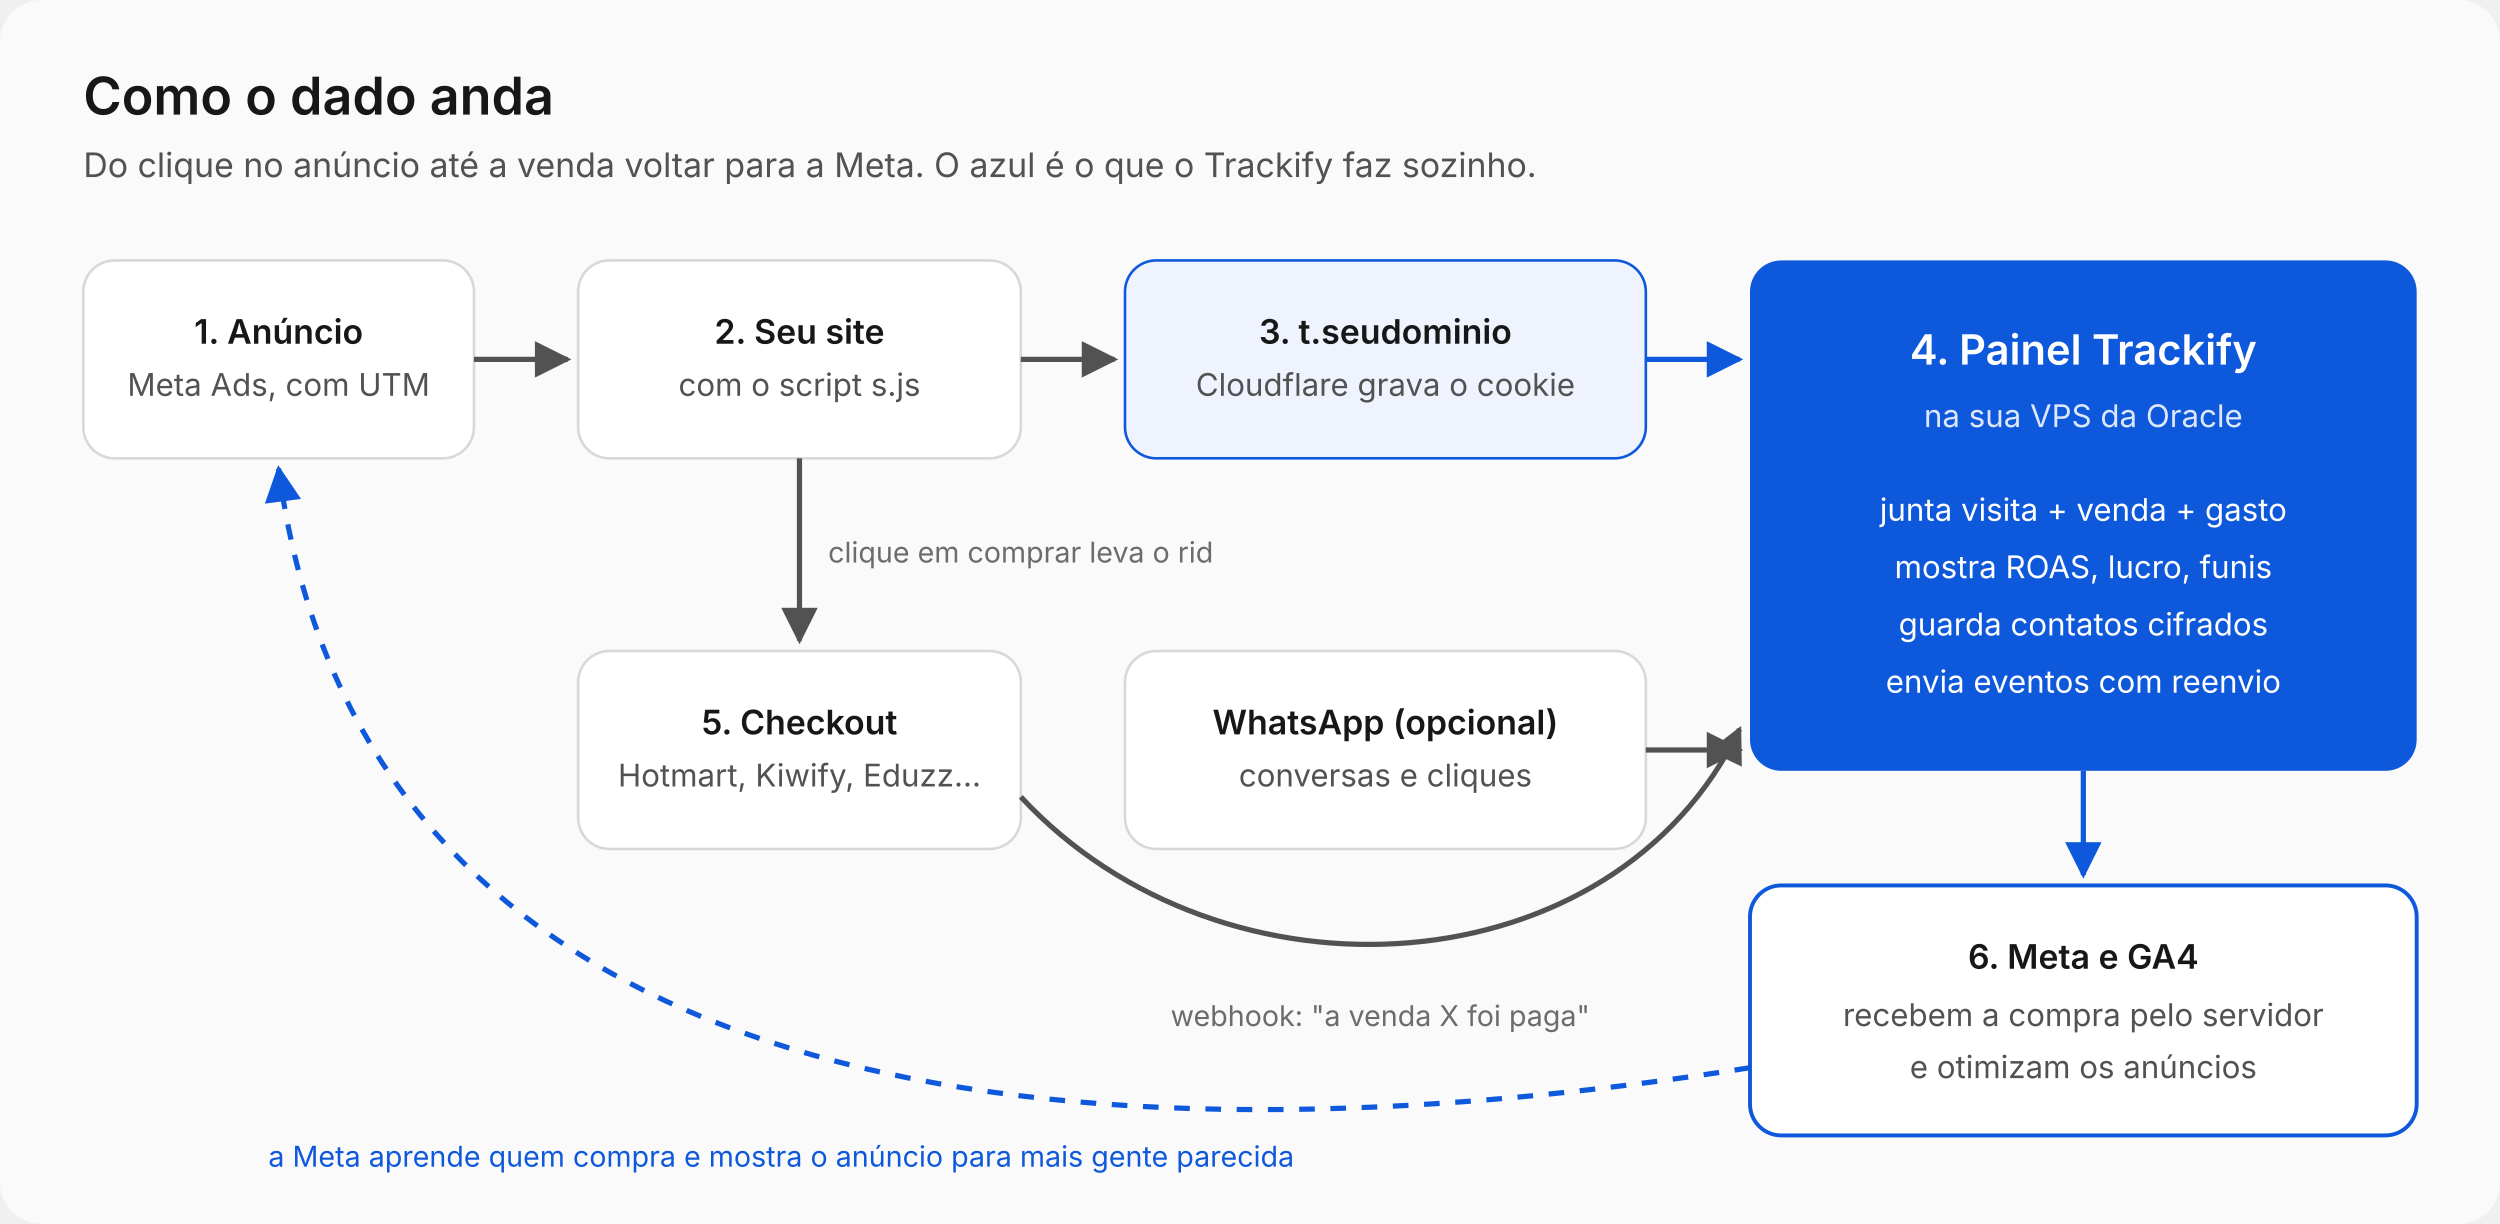
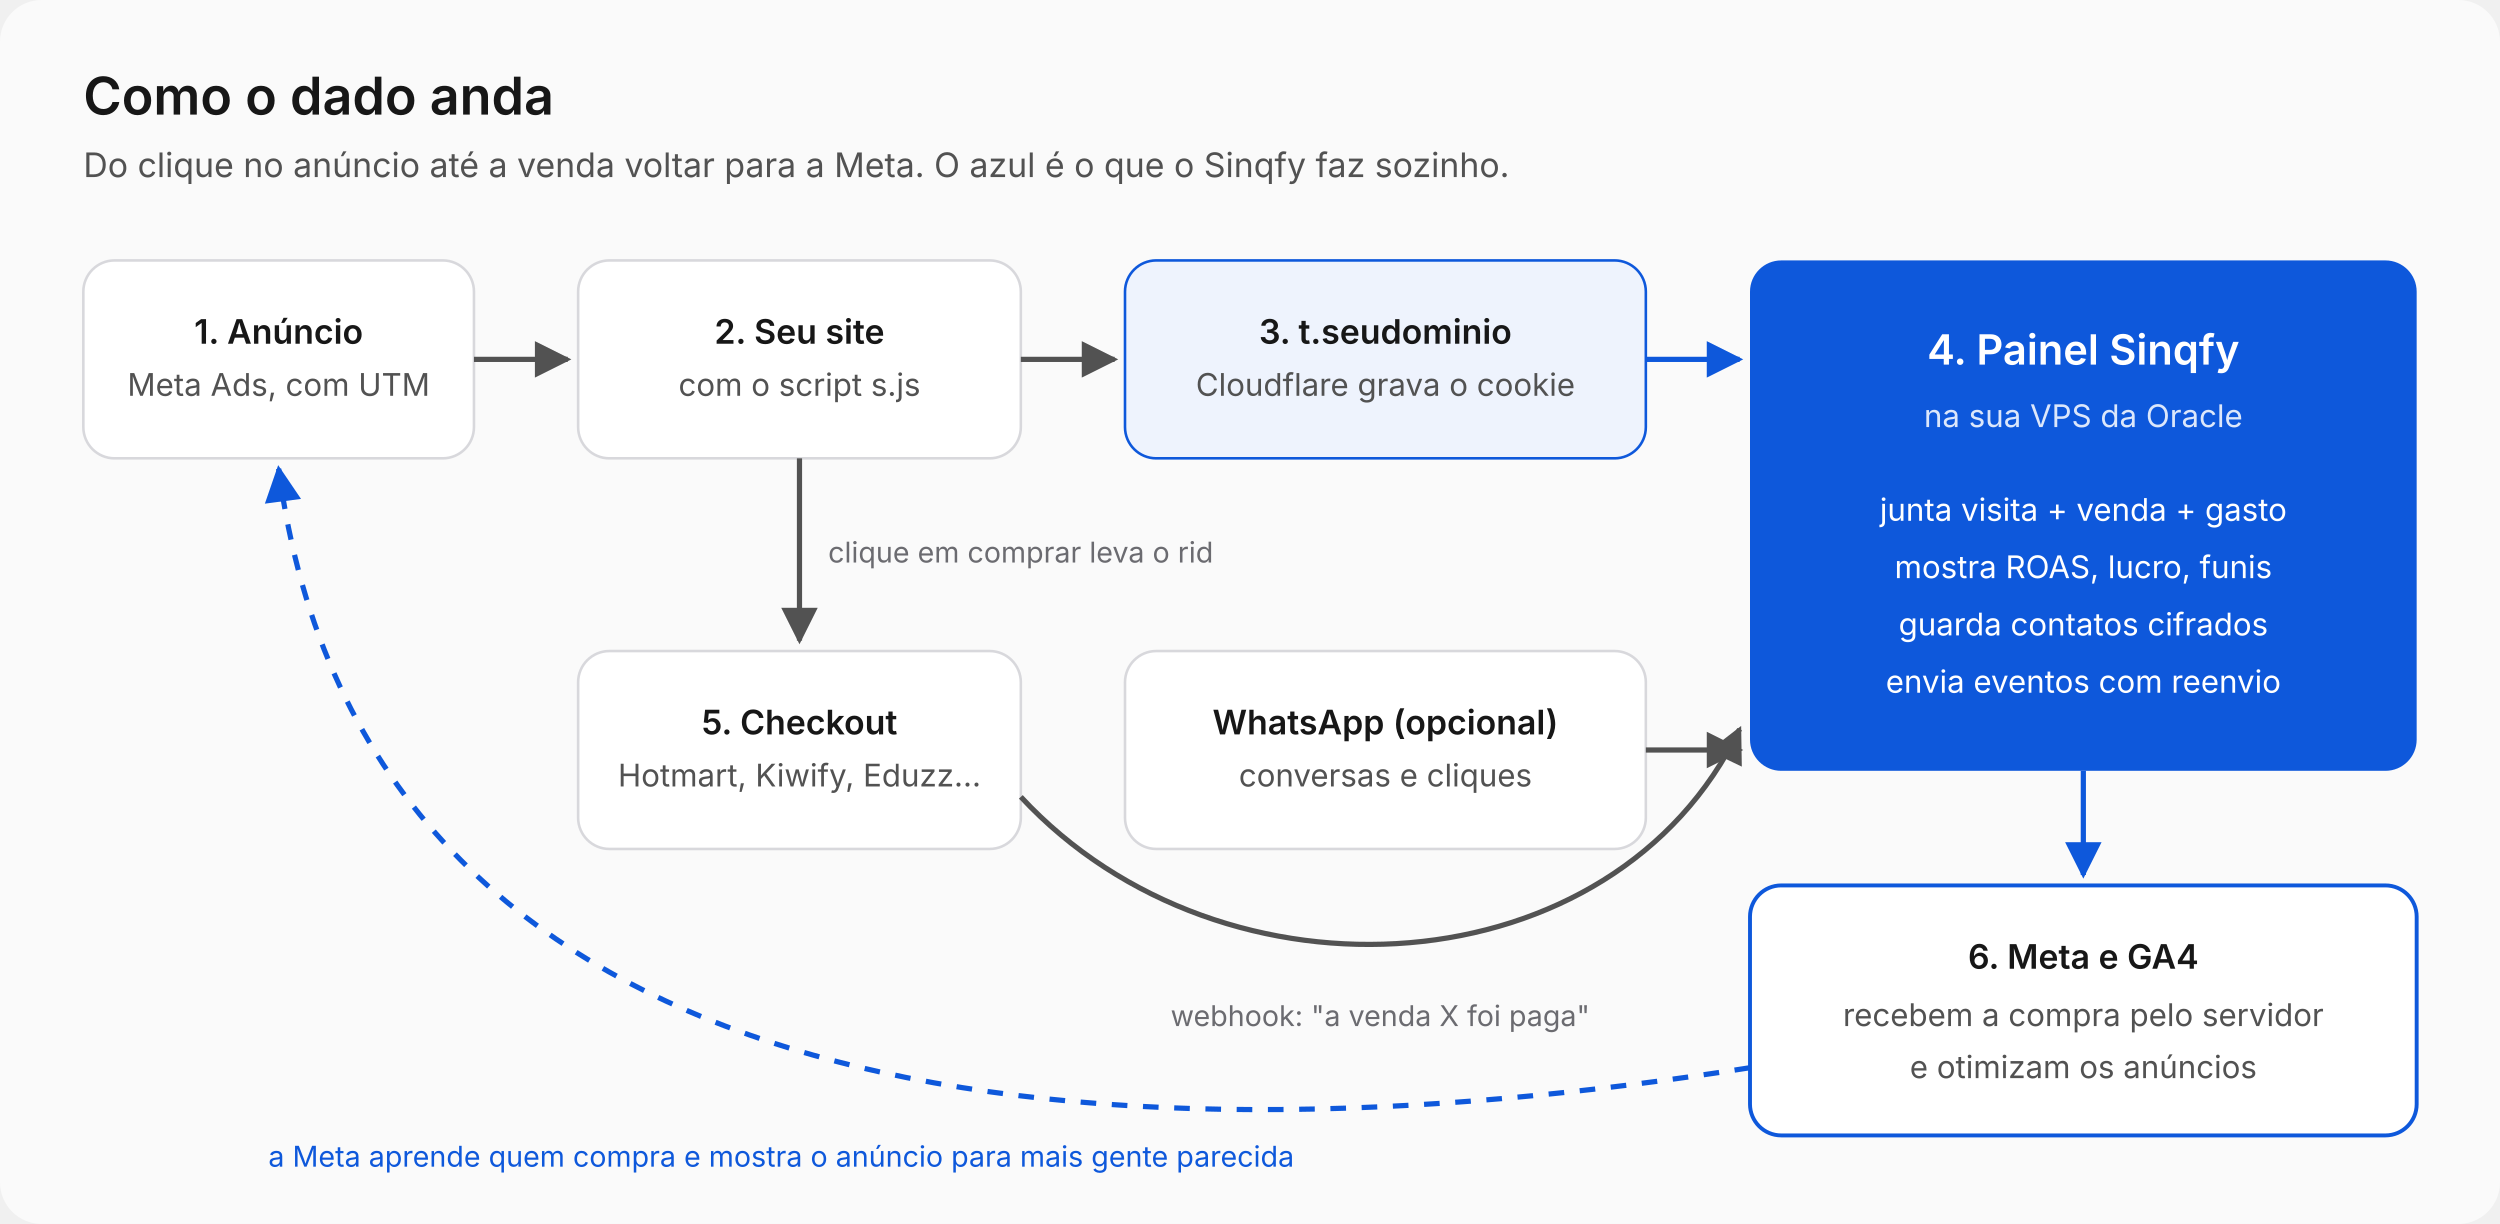
<svg xmlns="http://www.w3.org/2000/svg" viewBox="0 0 960 470" width="960" height="470" font-family="system-ui, -apple-system, 'Segoe UI', sans-serif">
  <defs>
    <marker id="a" viewBox="0 0 10 10" refX="9" refY="5" markerWidth="7" markerHeight="7" orient="auto-start-reverse">
      <path d="M0 0L10 5L0 10z" fill="#525252" />
    </marker>
    <marker id="b" viewBox="0 0 10 10" refX="9" refY="5" markerWidth="7" markerHeight="7" orient="auto-start-reverse">
      <path d="M0 0L10 5L0 10z" fill="#0E58DB" />
    </marker>
  </defs>
  <rect width="960" height="470" rx="16" fill="#FAFAFA" />
  <text x="32" y="44" font-size="20" font-weight="600" fill="#171717">Como o dado anda</text>
-   <text x="32" y="68" font-size="13" fill="#525252">Do clique no anúncio até a venda voltar para a Meta. O azul é o que o Trackify faz sozinho.</text>
+   <text x="32" y="68" font-size="13" fill="#525252">Do clique no anúncio até a venda voltar para a Meta. O azul é o que o Sinqfy faz sozinho.</text>
  <g font-size="13" fill="#171717">
    <rect x="32" y="100" width="150" height="76" rx="12" fill="#fff" stroke="#D8D8DC" />
    <text x="107" y="132" text-anchor="middle" font-weight="600">1. Anúncio</text>
    <text x="107" y="152" text-anchor="middle" fill="#525252" font-size="12">Meta Ads, com UTM</text>
    <rect x="222" y="100" width="170" height="76" rx="12" fill="#fff" stroke="#D8D8DC" />
    <text x="307" y="132" text-anchor="middle" font-weight="600">2. Seu site</text>
    <text x="307" y="152" text-anchor="middle" fill="#525252" font-size="12">com o script s.js</text>
    <rect x="432" y="100" width="200" height="76" rx="12" fill="#EEF3FD" stroke="#0E58DB" />
    <text x="532" y="132" text-anchor="middle" font-weight="600">3. t.seudominio</text>
    <text x="532" y="152" text-anchor="middle" fill="#525252" font-size="12">Cloudflare grava o cookie</text>
    <rect x="672" y="100" width="256" height="196" rx="12" fill="#0E58DB" />
-     <text x="800" y="140" text-anchor="middle" font-weight="600" fill="#fff" font-size="16">4. Painel Trackify</text>
+     <text x="800" y="140" text-anchor="middle" font-weight="600" fill="#fff" font-size="16">4. Painel Sinqfy</text>
    <text x="800" y="164" text-anchor="middle" fill="#DCE7FB" font-size="12">na sua VPS da Oracle</text>
    <text x="800" y="200" text-anchor="middle" fill="#fff" font-size="12">junta visita + venda + gasto</text>
    <text x="800" y="222" text-anchor="middle" fill="#fff" font-size="12">mostra ROAS, lucro, funis</text>
    <text x="800" y="244" text-anchor="middle" fill="#fff" font-size="12">guarda contatos cifrados</text>
    <text x="800" y="266" text-anchor="middle" fill="#fff" font-size="12">envia eventos com reenvio</text>
  </g>
  <g fill="none" stroke-width="2">
    <path d="M182 138H218" stroke="#525252" marker-end="url(#a)" />
    <path d="M392 138H428" stroke="#525252" marker-end="url(#a)" />
    <path d="M632 138H668" stroke="#0E58DB" marker-end="url(#b)" />
  </g>
  <text x="318" y="216" font-size="11" fill="#6B6B70">clique em comprar leva o rid</text>
  <g font-size="13" fill="#171717">
    <rect x="222" y="250" width="170" height="76" rx="12" fill="#fff" stroke="#D8D8DC" />
    <text x="307" y="282" text-anchor="middle" font-weight="600">5. Checkout</text>
    <text x="307" y="302" text-anchor="middle" fill="#525252" font-size="12">Hotmart, Kiwify, Eduzz...</text>
    <rect x="432" y="250" width="200" height="76" rx="12" fill="#fff" stroke="#D8D8DC" />
    <text x="532" y="282" text-anchor="middle" font-weight="600">WhatsApp (opcional)</text>
    <text x="532" y="302" text-anchor="middle" fill="#525252" font-size="12">conversas e cliques</text>
  </g>
  <g fill="none" stroke-width="2">
    <path d="M307 176V246" stroke="#525252" marker-end="url(#a)" />
    <path d="M392 306C470 390 620 380 668 280" stroke="#525252" marker-end="url(#a)" />
    <path d="M632 288H668" stroke="#525252" marker-end="url(#a)" />
  </g>
  <text x="530" y="394" text-anchor="middle" font-size="11" fill="#6B6B70">webhook: "a venda X foi paga"</text>
  <g font-size="13" fill="#171717">
    <rect x="672" y="340" width="256" height="96" rx="12" fill="#fff" stroke="#0E58DB" stroke-width="1.5" />
    <text x="800" y="372" text-anchor="middle" font-weight="600">6. Meta e GA4</text>
    <text x="800" y="394" text-anchor="middle" fill="#525252" font-size="12">recebem a compra pelo servidor</text>
    <text x="800" y="414" text-anchor="middle" fill="#525252" font-size="12">e otimizam os anúncios</text>
  </g>
  <path d="M800 296V336" fill="none" stroke="#0E58DB" stroke-width="2" marker-end="url(#b)" />
  <path d="M672 410C420 450 140 430 107 180" fill="none" stroke="#0E58DB" stroke-width="2" stroke-dasharray="6 6" marker-end="url(#b)" />
  <text x="300" y="448" text-anchor="middle" font-size="11" fill="#0E58DB">a Meta aprende quem compra e mostra o anúncio para mais gente parecida</text>
</svg>
